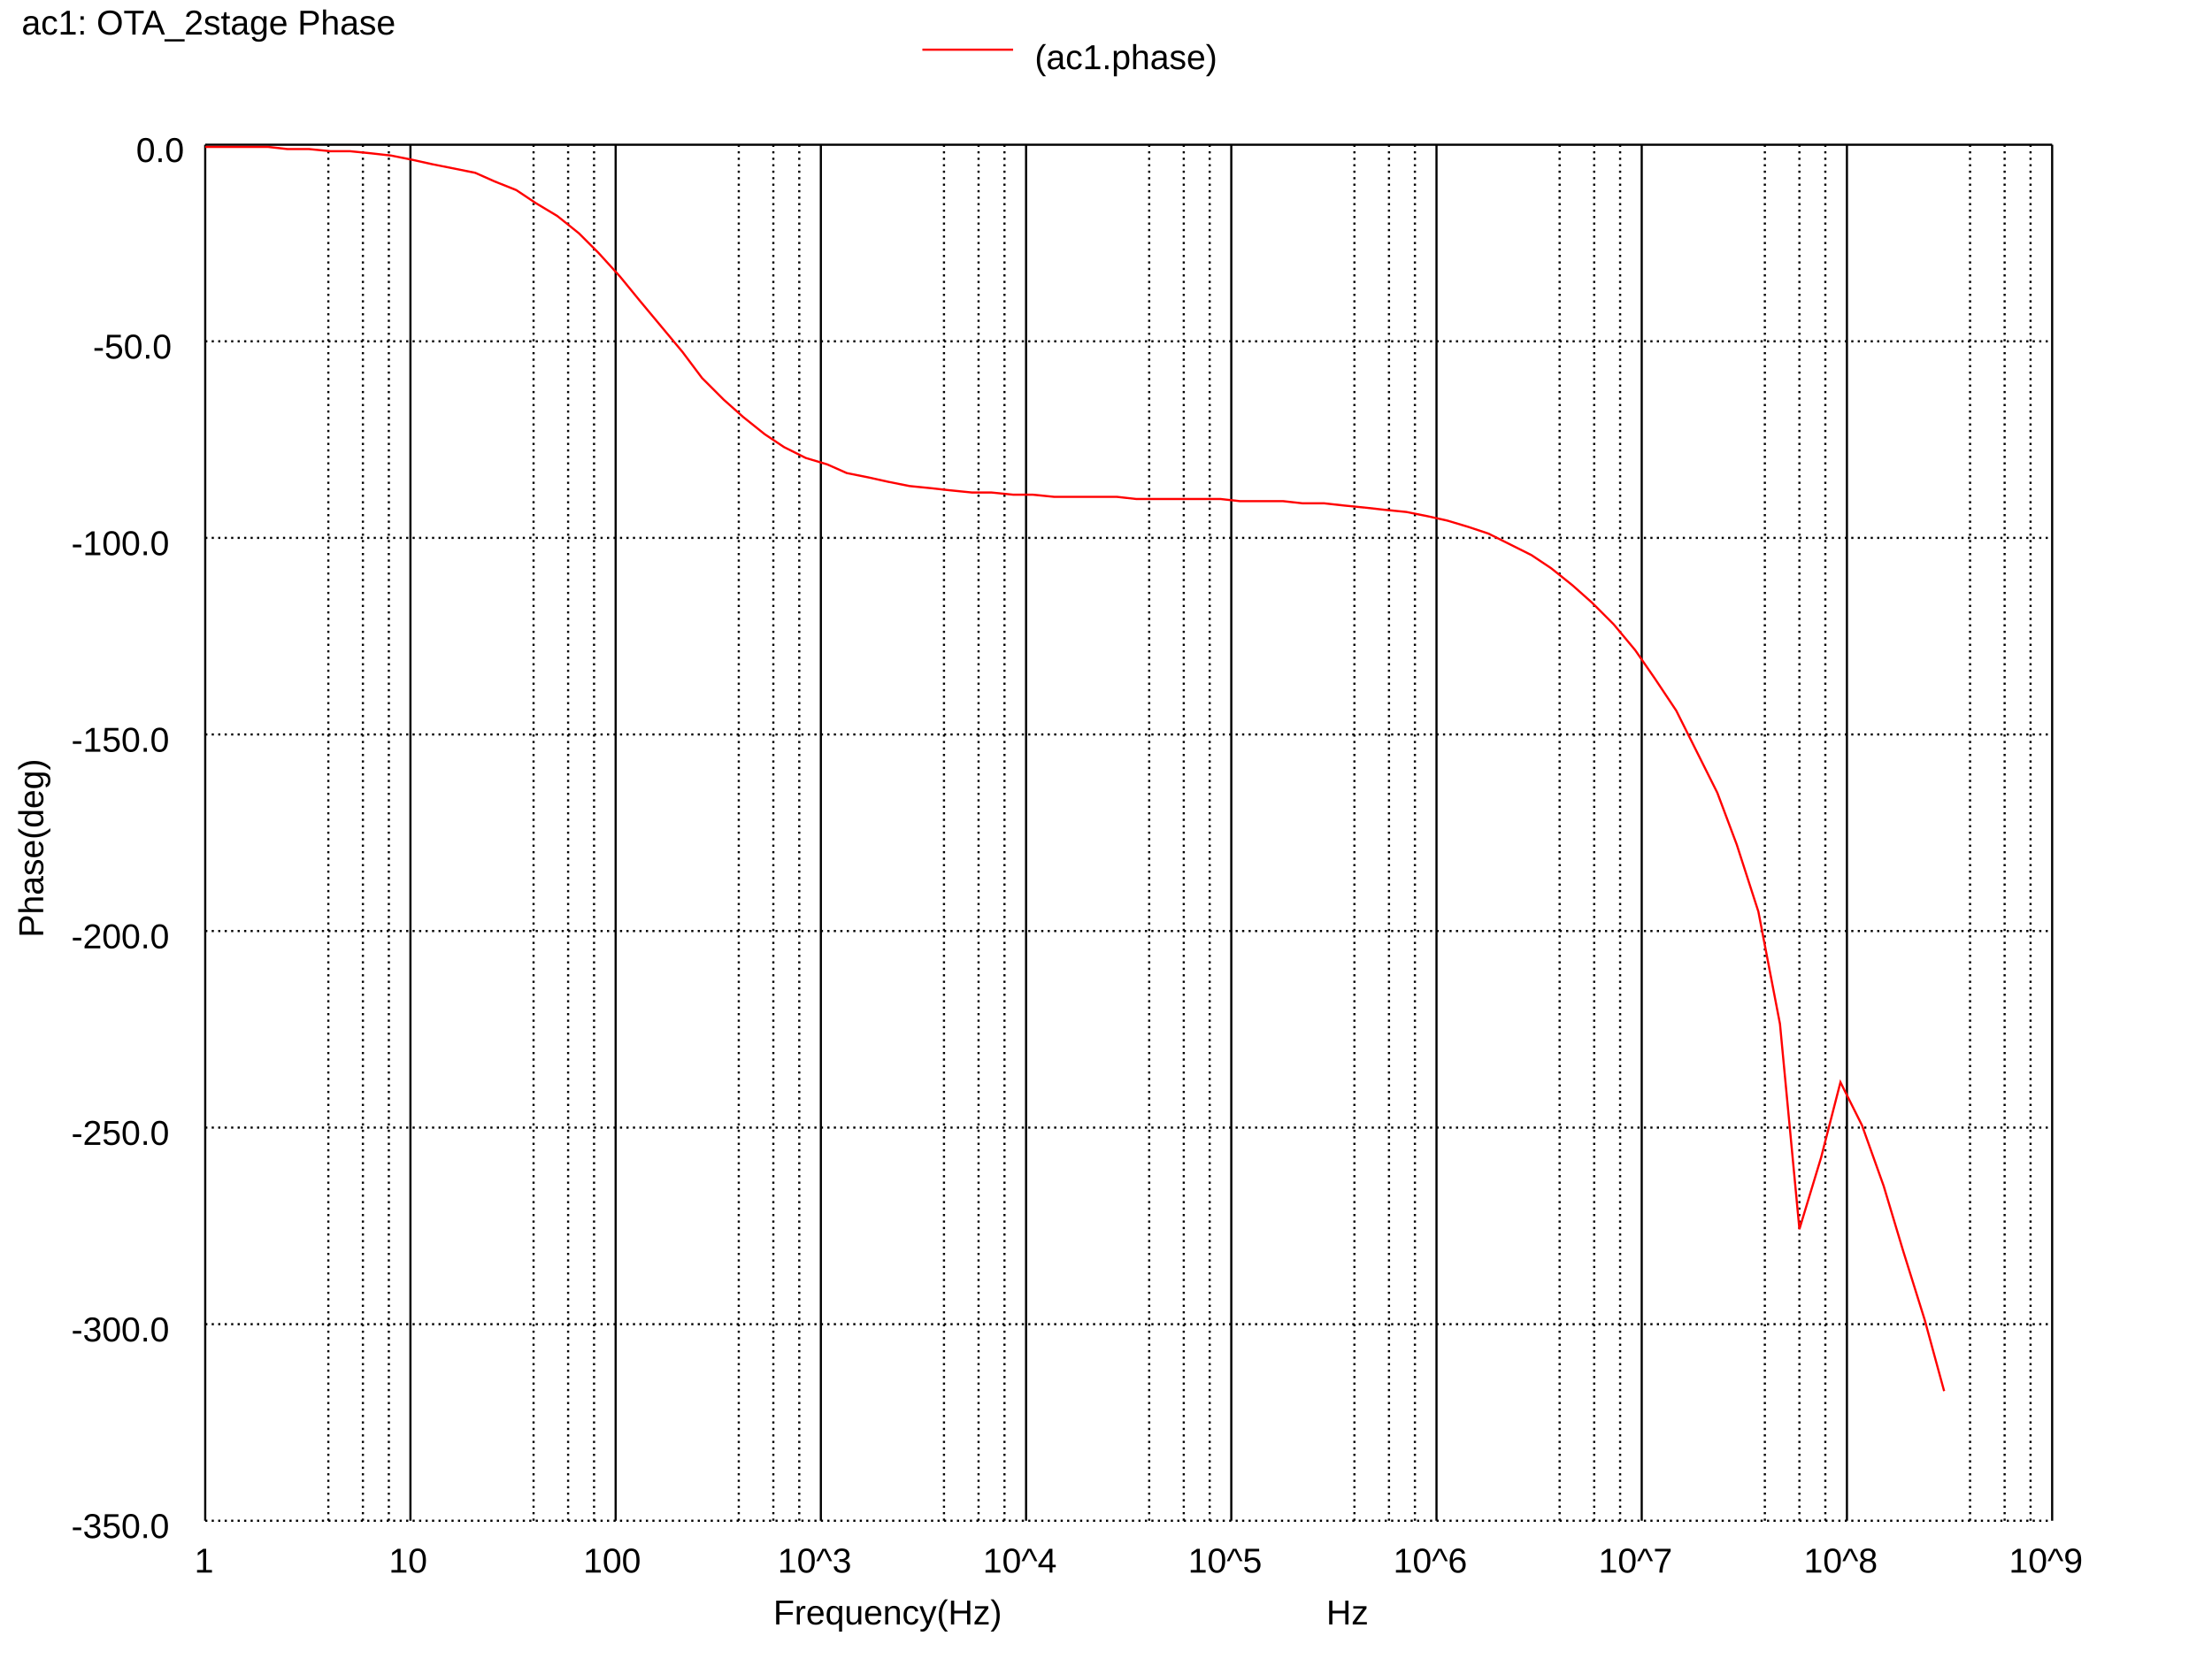
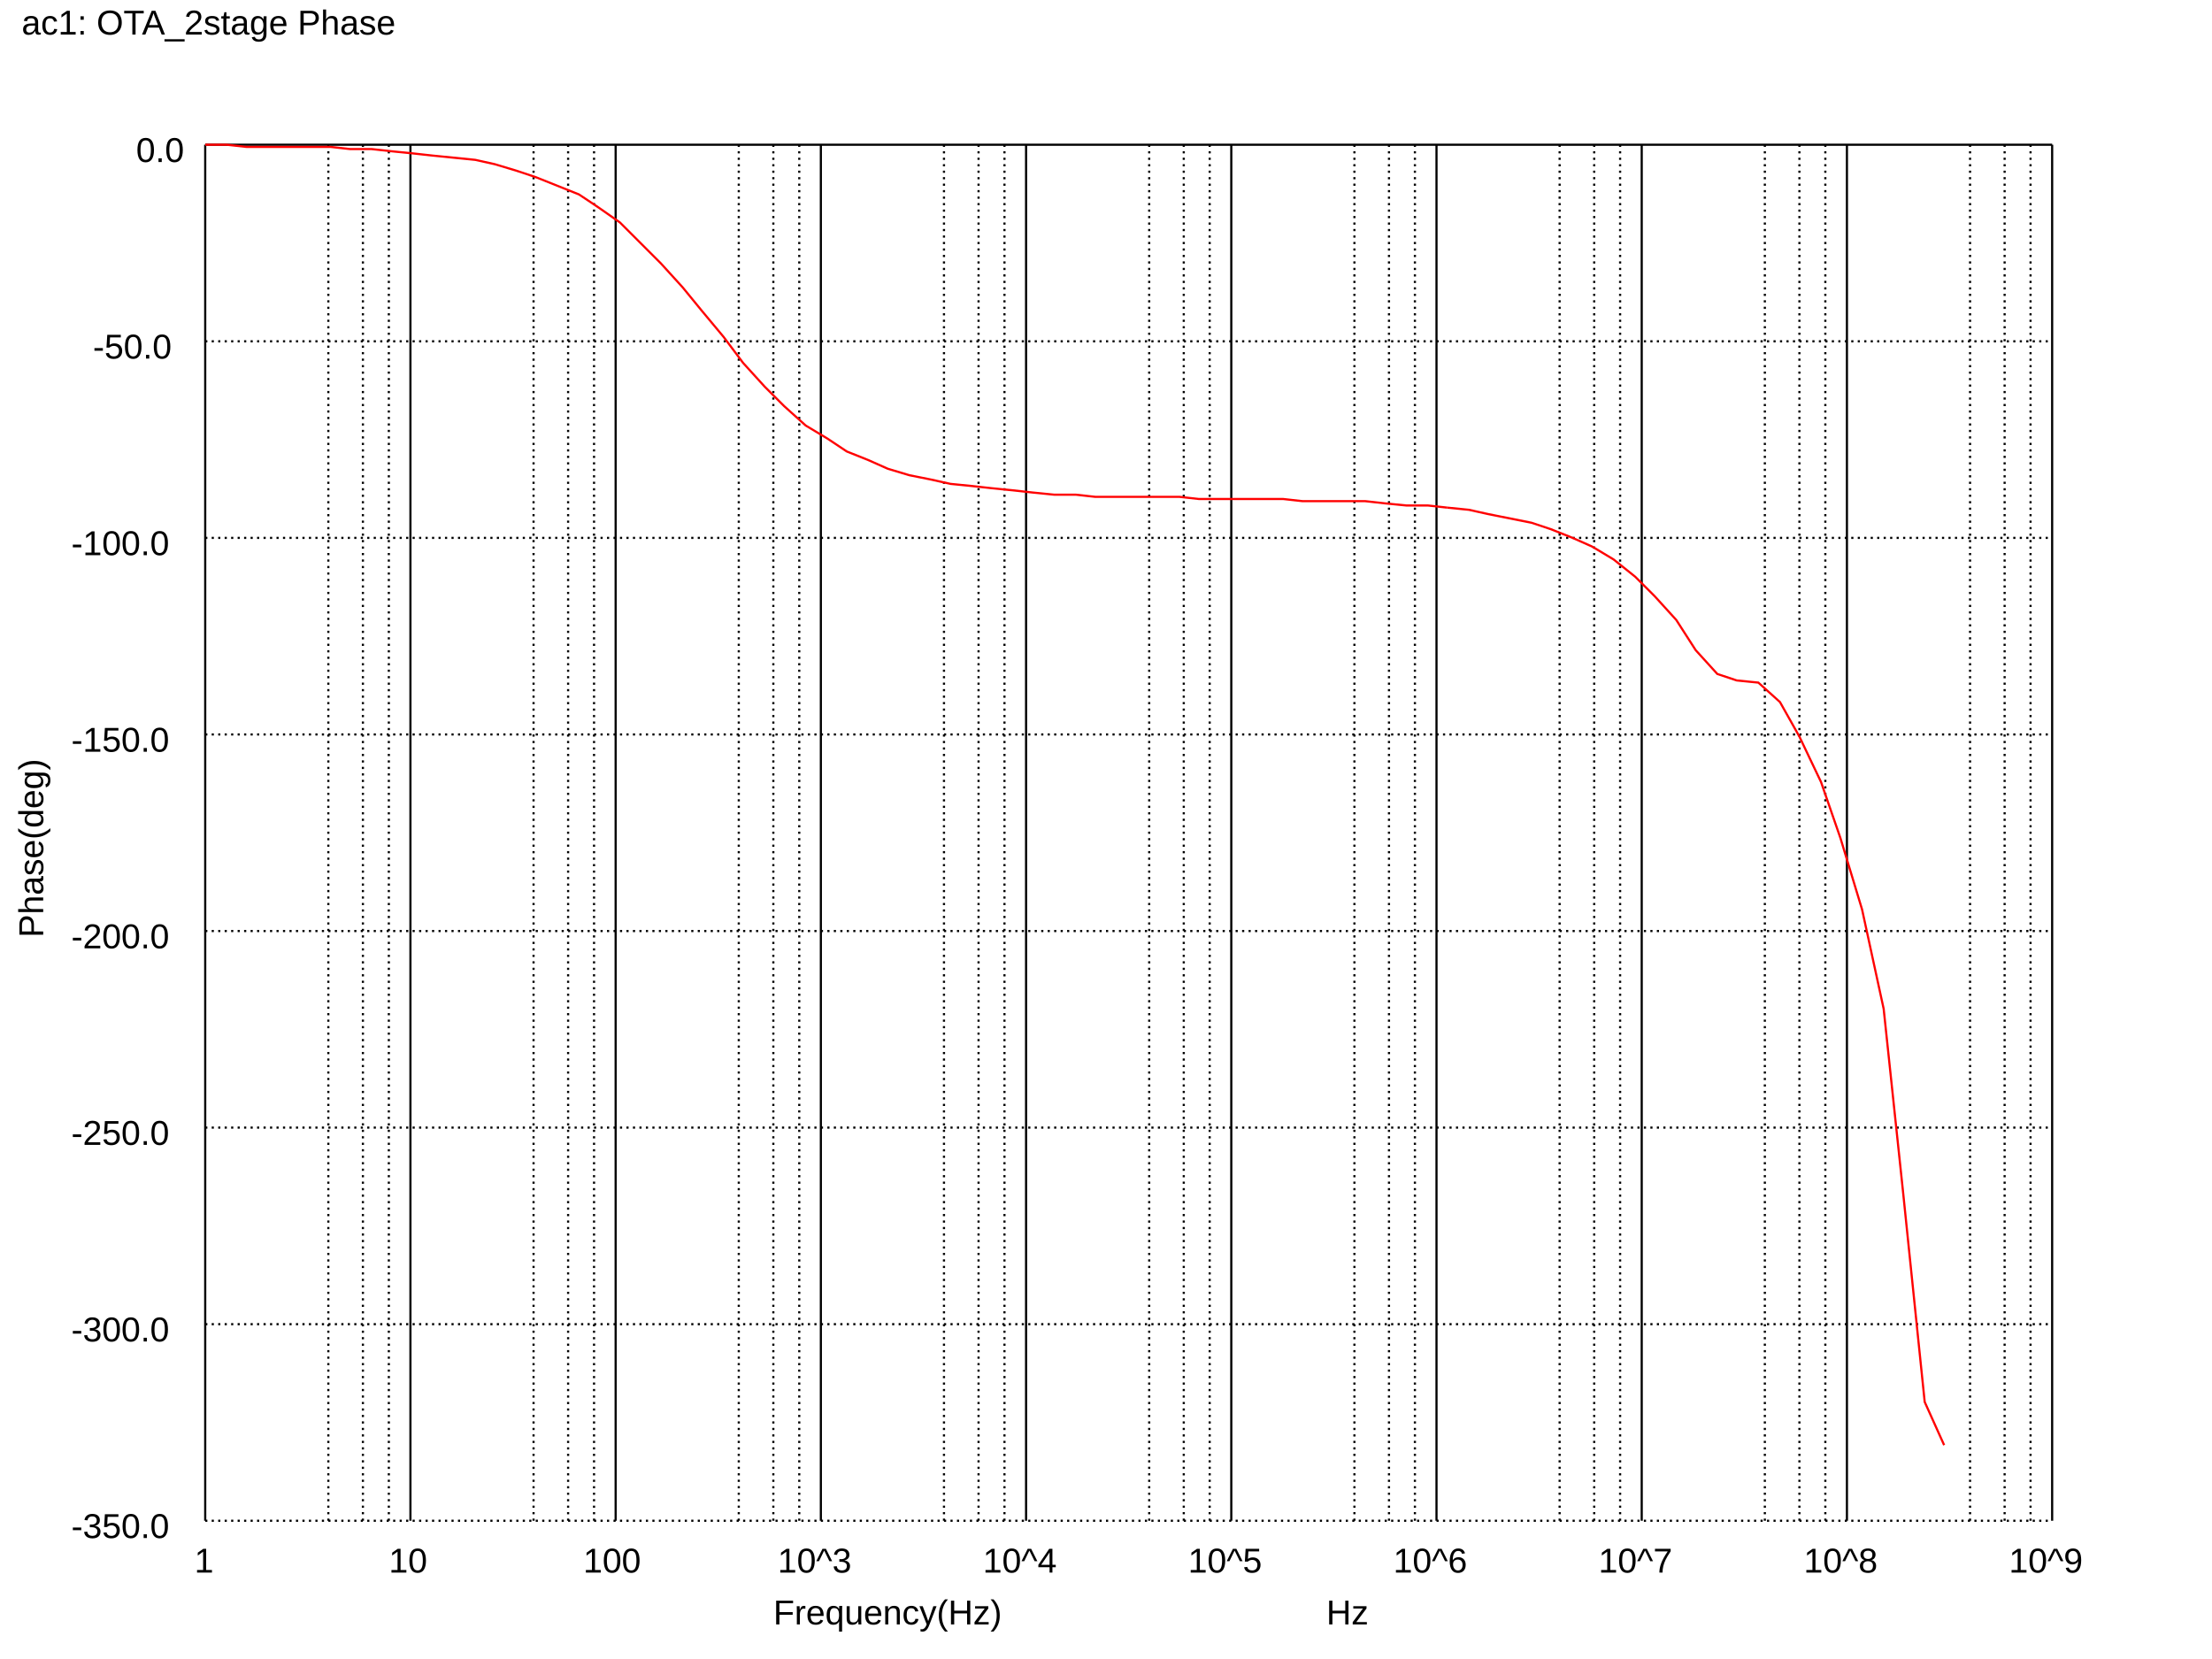
<svg xmlns="http://www.w3.org/2000/svg" version="1.1" width="100%" height="100%" viewBox="0 0 1024 768" style="fill: none; font-family: Arial;  font: Arial; ">
  <rect x="0" y="0" width="1024" height="768" fill="white" stroke="none" />
  <text stroke="none" fill="black" font-size="16" x="358" y="752">
Frequency(Hz)
</text>
  <text transform="rotate(-90, 20, 434)" stroke="none" fill="black" font-size="16" x="20" y="434">
Phase(deg)
</text>
  <text stroke="none" fill="black" font-size="16" x="10" y="16">
ac1: OTA_2stage Phase
</text>
  <path stroke="black" d="M95 704l0 -637" />
  <text stroke="none" fill="black" font-size="16" x="90" y="728">
1
</text>
  <path stroke="black" stroke-dasharray="1,2" d="M152 704l0 -637M168 704l0 -637M180 704l0 -637" />
  <path stroke="black" d="M190 704l0 -637" />
  <text stroke="none" fill="black" font-size="16" x="180" y="728">
10
</text>
  <path stroke="black" stroke-dasharray="1,2" d="M247 704l0 -637M263 704l0 -637M275 704l0 -637" />
  <path stroke="black" d="M285 704l0 -637" />
  <text stroke="none" fill="black" font-size="16" x="270" y="728">
100
</text>
  <path stroke="black" stroke-dasharray="1,2" d="M342 704l0 -637M358 704l0 -637M370 704l0 -637" />
  <path stroke="black" d="M380 704l0 -637" />
  <text stroke="none" fill="black" font-size="16" x="360" y="728">
10^3
</text>
  <path stroke="black" stroke-dasharray="1,2" d="M437 704l0 -637M453 704l0 -637M465 704l0 -637" />
  <path stroke="black" d="M475 704l0 -637" />
  <text stroke="none" fill="black" font-size="16" x="455" y="728">
10^4
</text>
  <path stroke="black" stroke-dasharray="1,2" d="M532 704l0 -637M548 704l0 -637M560 704l0 -637" />
  <path stroke="black" d="M570 704l0 -637" />
  <text stroke="none" fill="black" font-size="16" x="550" y="728">
10^5
</text>
  <path stroke="black" stroke-dasharray="1,2" d="M627 704l0 -637M643 704l0 -637M655 704l0 -637" />
  <path stroke="black" d="M665 704l0 -637" />
  <text stroke="none" fill="black" font-size="16" x="645" y="728">
10^6
</text>
  <path stroke="black" stroke-dasharray="1,2" d="M722 704l0 -637M738 704l0 -637M750 704l0 -637" />
  <path stroke="black" d="M760 704l0 -637" />
  <text stroke="none" fill="black" font-size="16" x="740" y="728">
10^7
</text>
  <path stroke="black" stroke-dasharray="1,2" d="M817 704l0 -637M833 704l0 -637M845 704l0 -637" />
  <path stroke="black" d="M855 704l0 -637" />
  <text stroke="none" fill="black" font-size="16" x="835" y="728">
10^8
</text>
  <path stroke="black" stroke-dasharray="1,2" d="M912 704l0 -637M928 704l0 -637M940 704l0 -637" />
  <path stroke="black" d="M950 704l0 -637" />
  <text stroke="none" fill="black" font-size="16" x="930" y="728">
10^9
</text>
  <text stroke="none" fill="black" font-size="16" x="614" y="752">
Hz
</text>
  <path stroke="black" stroke-dasharray="1,2" d="M95 704l855 0" />
  <text stroke="none" fill="black" font-size="16" x="33" y="712">
-350.0
</text>
  <path stroke="black" stroke-dasharray="1,2" d="M95 613l855 0" />
  <text stroke="none" fill="black" font-size="16" x="33" y="621">
-300.0
</text>
  <path stroke="black" stroke-dasharray="1,2" d="M95 522l855 0" />
  <text stroke="none" fill="black" font-size="16" x="33" y="530">
-250.0
</text>
  <path stroke="black" stroke-dasharray="1,2" d="M95 431l855 0" />
  <text stroke="none" fill="black" font-size="16" x="33" y="439">
-200.0
</text>
  <path stroke="black" stroke-dasharray="1,2" d="M95 340l855 0" />
  <text stroke="none" fill="black" font-size="16" x="33" y="348">
-150.0
</text>
  <path stroke="black" stroke-dasharray="1,2" d="M95 249l855 0" />
  <text stroke="none" fill="black" font-size="16" x="33" y="257">
-100.0
</text>
  <path stroke="black" stroke-dasharray="1,2" d="M95 158l855 0" />
  <text stroke="none" fill="black" font-size="16" x="43" y="166">
-50.0
</text>
  <path stroke="black" d="M95 67l855 0" />
  <text stroke="none" fill="black" font-size="16" x="63" y="75">
0.0
</text>
  <text stroke="none" fill="black" font-size="16" x="10" y="32">
     
</text>
-   <path stroke="red" d="M427 23l42 0" />
-   <text stroke="none" fill="black" font-size="16" x="479" y="32">
- (ac1.phase)
- </text>
-   <path stroke="red" d="M95 68l29 0 9 1 10 0 10 1 9 0 10 1 9 1 10 2 9 2 20 4 9 4 10 4 9 6 10 6 10 8 9 9 10 11 9 11 20 24 9 12 10 10 9 8 10 8 9 6 10 5 10 3 9 4 10 2 9 2 10 2 10 1 9 1 10 1 9 0 10 1 9 0 10 1 29 0 9 1 39 0 9 1 20 0 9 1 10 0 9 1 10 1" />
-   <path stroke="red" d="M632 235l9 1 10 1 10 2 9 2 10 3 9 3 20 10 9 6 10 8 9 8 10 10 10 12 9 13 10 15 19 38 9 24 10 31 10 52 9 95 10 -33 9 -35 10 20 10 28 9 30 10 32 9 33" />
+   <path stroke="red" d="M95 67l10 0 9 1 39 0 9 1 10 0 9 1 10 1 9 1 20 2 9 2 10 3 9 3 20 8 9 6 10 7 19 19 10 11 9 11 10 12 9 12 10 11 9 9 10 9 10 6 9 6 10 4 9 4 10 3 10 2 9 2 10 1 9 1 10 1 9 1 10 1 10 0 9 1 39 0 9 1 39 0 9 1 29 0 9 1 10 1 10 0 9 1" />
+   <path stroke="red" d="M670 235l10 1 9 2 20 4 9 3 10 4 9 4 10 6 10 8 9 9 10 11 9 14 10 11 9 3 10 1 10 9 9 16 10 21 9 26 10 33 10 46 9 85 10 97 9 20" />
</svg>
